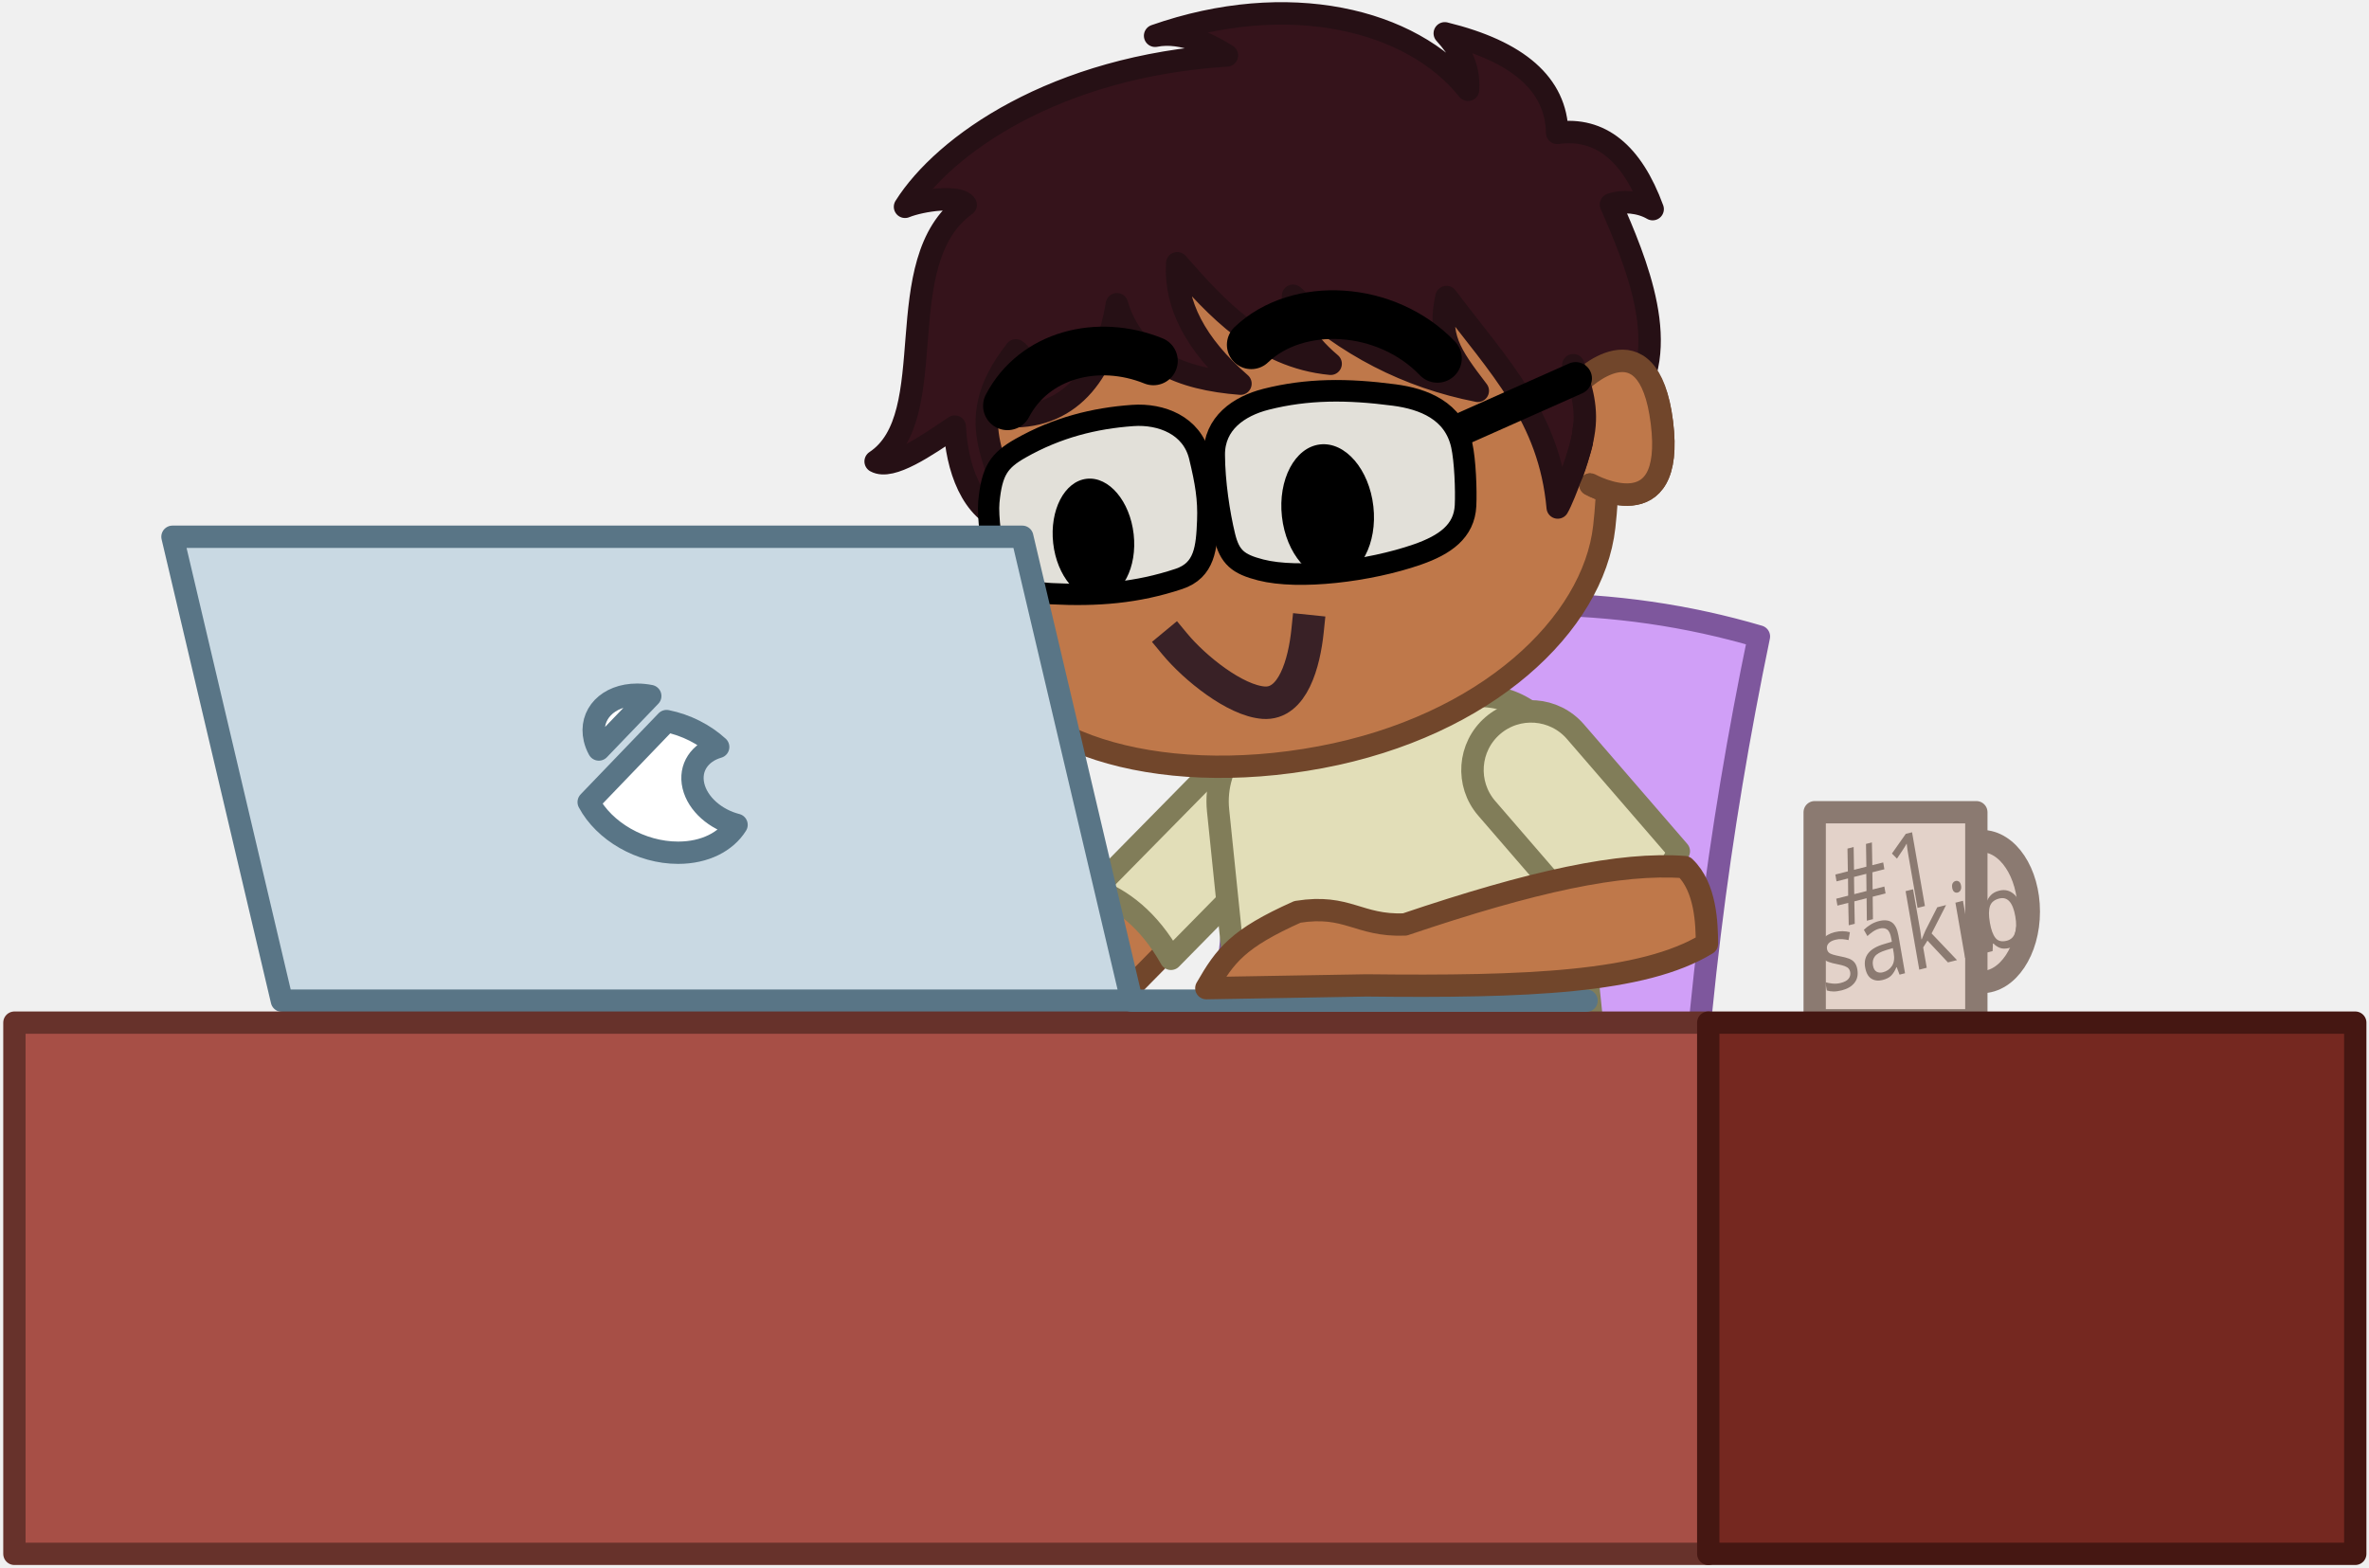
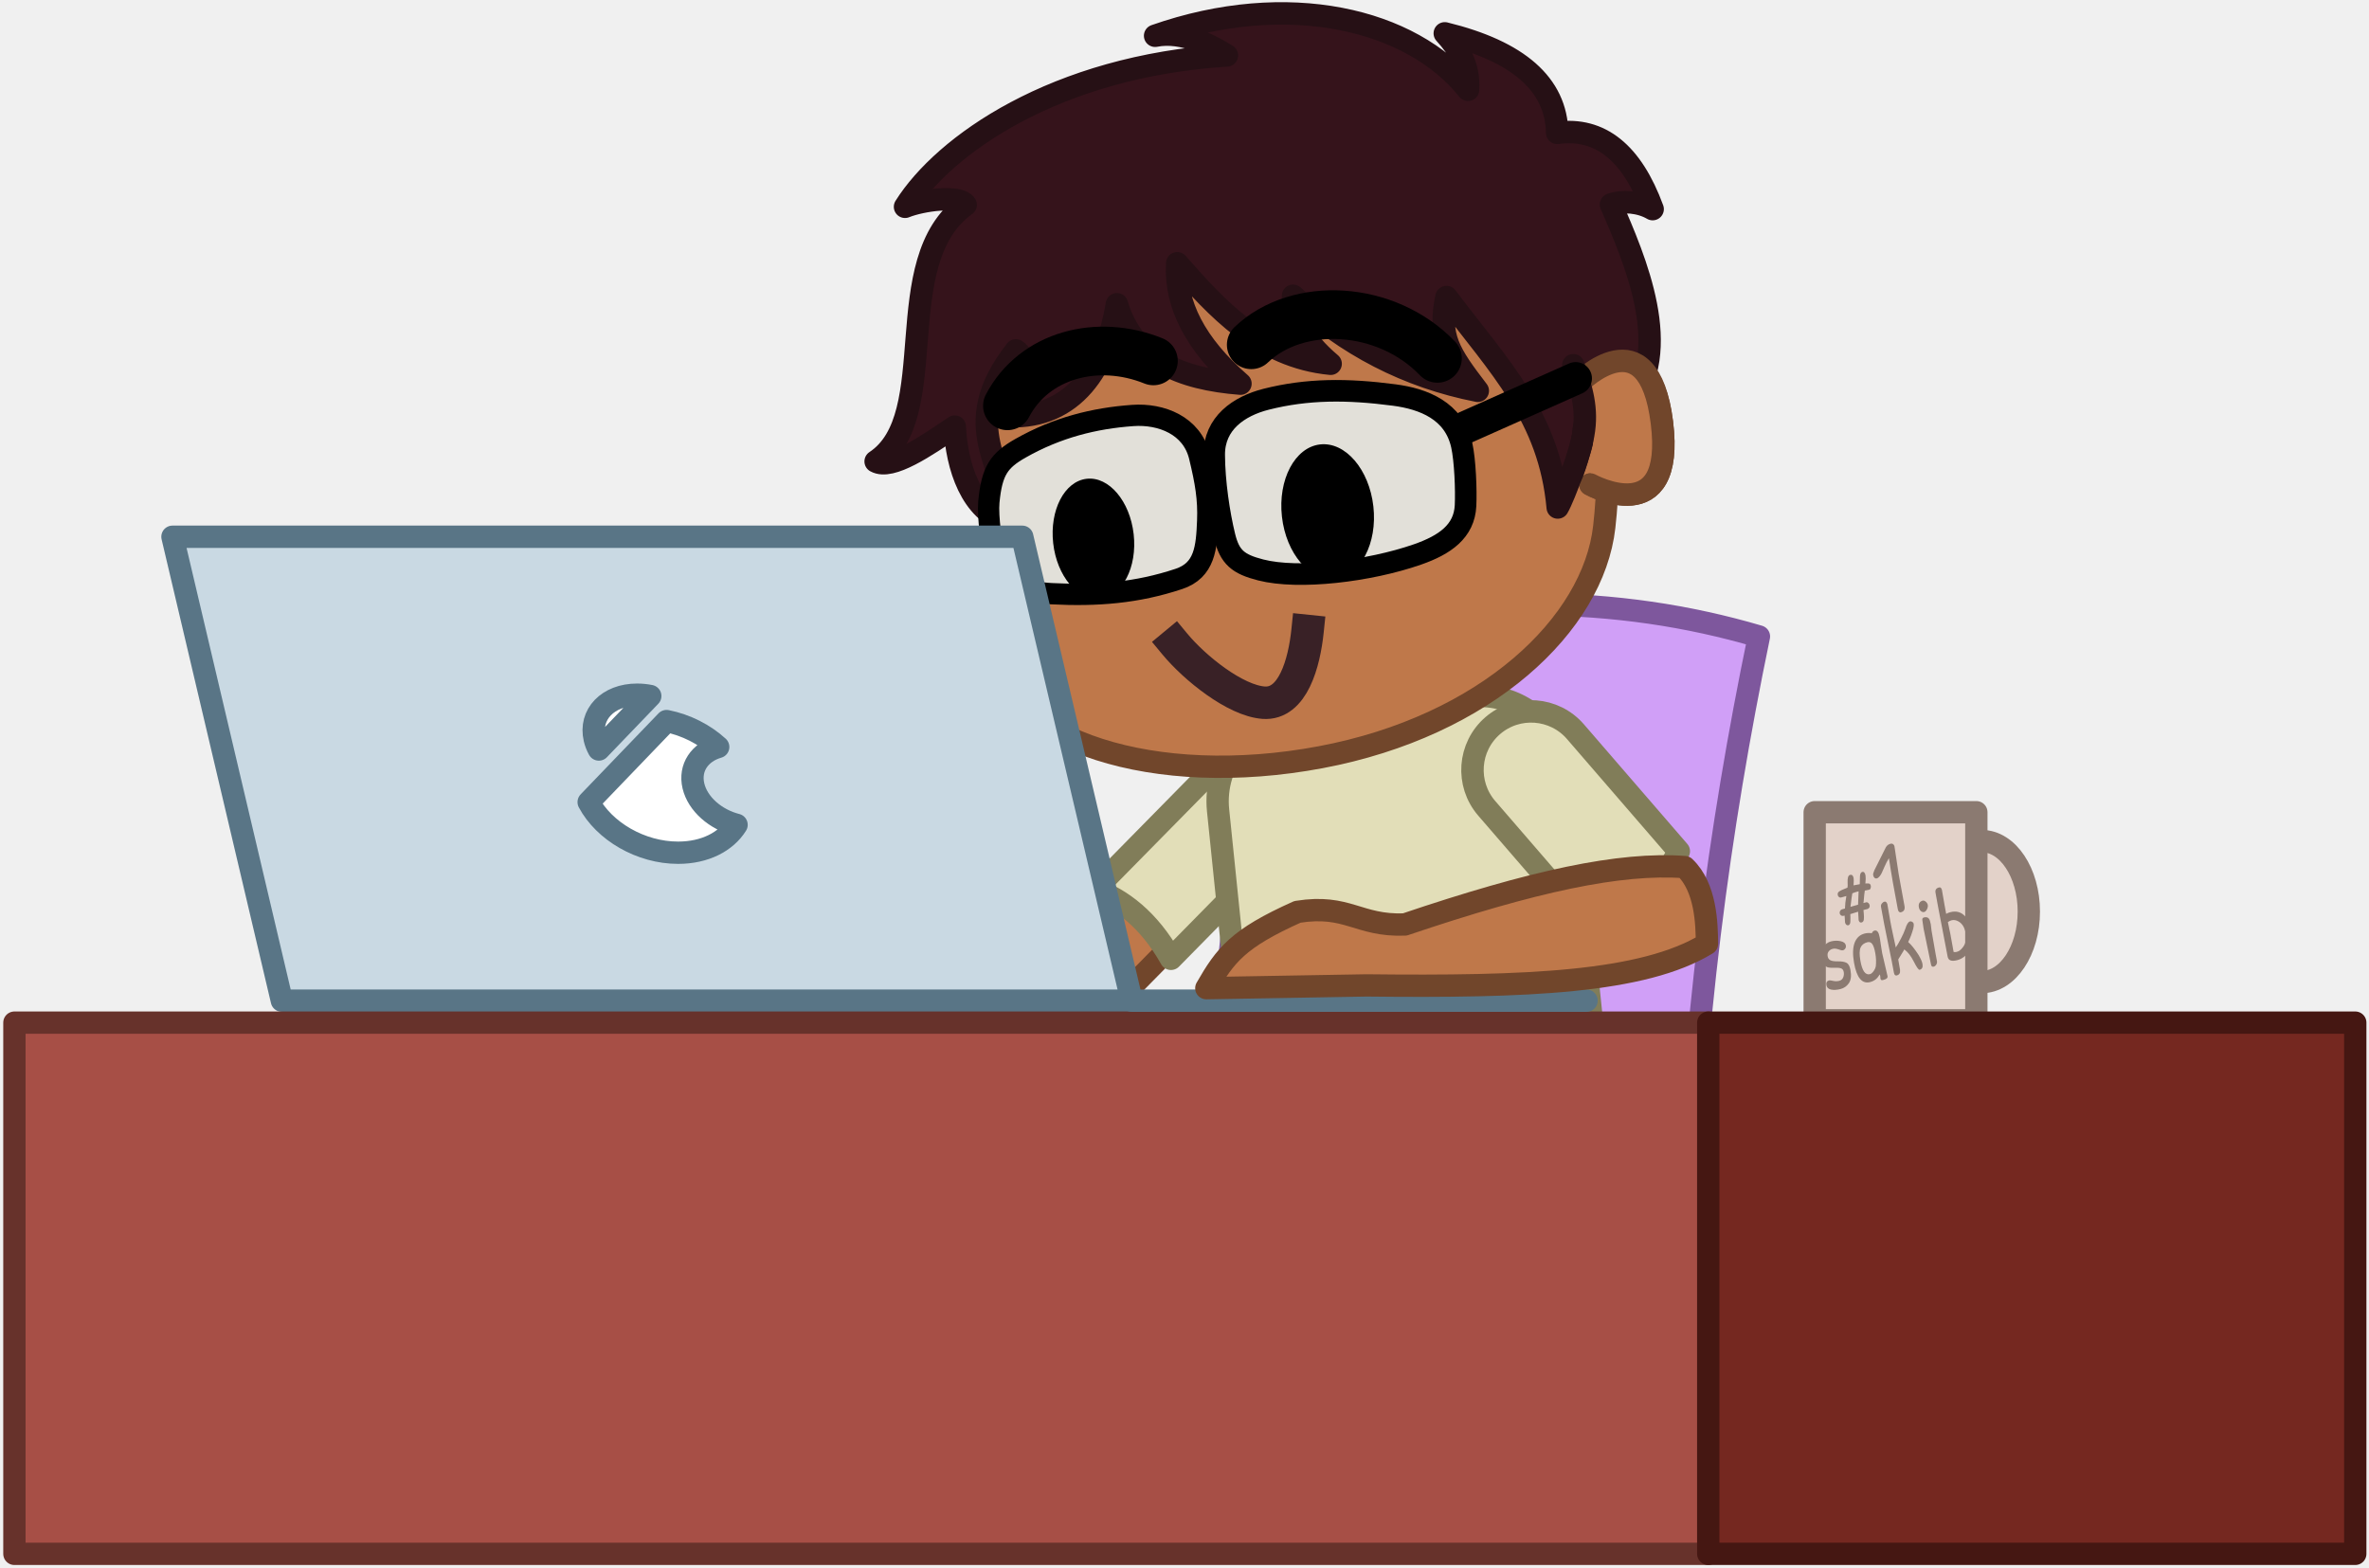
<svg xmlns="http://www.w3.org/2000/svg" width="100%" height="100%" viewBox="0 0 1946 1288" version="1.1" xml:space="preserve" style="fill-rule:evenodd;clip-rule:evenodd;stroke-linecap:round;stroke-linejoin:round;stroke-miterlimit:5;">
  <g>
    <path d="M1444.87,522.903c-116.494,-34.338 -245.06,-36.004 -387.545,0c-44.995,165.535 -57.559,333.266 -59.943,501.686l387.544,0c5.096,-176.553 26.934,-342.618 59.944,-501.686Z" style="fill:#d09ff7;stroke:#7e579d;stroke-width:18.33px;" />
    <ellipse cx="1627.91" cy="748.941" rx="38.661" ry="57.911" style="fill:#e3d2c9;stroke:#8b7a71;stroke-width:18.33px;" />
    <path d="M962.841,776.716c16.805,-17.079 19.108,-42.104 5.14,-55.849c-13.969,-13.745 -38.953,-11.037 -55.758,6.041l-84.39,85.764c19.206,5.676 38.6,18.853 52.894,47.494l82.114,-83.45Z" style="fill:#bf784a;stroke:#71462b;stroke-width:18.43px;stroke-miterlimit:1.5;" />
    <path d="M1044,704.274c16.806,-17.079 16.959,-44.219 0.343,-60.569c-16.616,-16.349 -43.75,-15.757 -60.555,1.322l-84.39,85.763c21.594,8.025 44.104,24.268 62.489,56.935l82.113,-83.451Z" style="fill:#e2deb8;stroke:#817d59;stroke-width:18.43px;stroke-miterlimit:1.5;" />
    <path d="M1286.81,636.328c-4.062,-39.494 -39.423,-68.26 -78.916,-64.198l-143.115,14.719c-39.493,4.062 -68.259,39.424 -64.197,78.917l23.499,228.487c4.062,39.494 39.424,68.26 78.917,64.198l143.114,-14.719c39.494,-4.062 68.26,-39.424 64.198,-78.917l-23.5,-228.487Z" style="fill:#e2deb8;stroke:#817d59;stroke-width:18.33px;" />
    <path d="M840.339,453.209c-14.592,-21.471 -24.936,-45.768 -29.908,-72.233c-22.129,-117.777 70.452,-234.167 206.613,-259.75c136.161,-25.582 256.974,46.181 289.524,161.514c11.666,41.338 17.904,90.948 11.236,150.13c-9.017,80.022 -96.894,163.684 -233.055,189.266c-136.161,25.583 -257.952,-13.497 -271.802,-87.215c-5.137,-27.342 5.291,-55.633 27.392,-81.712Z" style="fill:#bf784a;stroke:#71462b;stroke-width:18.33px;" />
    <rect x="1490.66" y="667.312" width="132.796" height="170.943" style="fill:#e3d2c9;stroke:#8b7a71;stroke-width:18.33px;" />
    <g>
      <path d="M1293.57,324.857c0,0 60.427,-67.413 71.585,22.218c11.158,89.63 -58.72,50.996 -58.72,50.996c0.388,-26.81 -5.171,-50.561 -12.865,-73.214Z" style="fill:#bf784a;" />
      <path d="M1293.57,324.857c0,0 60.427,-67.413 71.585,22.218c11.158,89.63 -58.72,50.996 -58.72,50.996" style="fill:none;stroke:#71462b;stroke-width:18.43px;stroke-miterlimit:1.5;" />
    </g>
    <path d="M1336.83,334.269c39.138,-45.876 6.026,-121.166 -13.485,-166.291c9.379,-3.365 23.935,-2.245 34.212,3.825c-16.955,-46.216 -42.965,-67.451 -78.41,-62.66c-0.796,-39.888 -31.983,-66.966 -92.34,-81.748c11.361,12.565 20.442,26.45 19.11,46.374c-46.426,-58.279 -148.414,-82.486 -257.052,-44.386c23.133,-4.661 47.879,8.991 58.955,16.163c-141.305,8.889 -232.577,73.82 -264.39,124.355c13.763,-5.584 44.684,-9.778 49.848,-1.599c-64.702,46.222 -17.725,173.635 -73.985,210.796c12.636,7.087 41.191,-12.394 64.998,-28.59c1.608,33.388 13.763,69.753 43.097,78.277c1.375,-46.062 -42.916,-77.05 7.119,-140.92c8.968,5.639 12.953,25.284 -5.364,54.148c52.8,1.421 79.579,-39.153 88.32,-92.053c13.748,45.923 52.773,61.42 101.5,65.241c-37.161,-32.286 -53.938,-65.274 -51.935,-98.908c31.901,36.293 68.466,77.05 126.021,82.566c-22.912,-19.35 -32.064,-37.908 -30.877,-55.871c43.565,40.646 94.094,66.793 151.752,78.099c-23.513,-30.772 -32.777,-44.479 -25.715,-77.044c43.459,57.643 84.577,98.228 91.373,172.915c5.22,-8.778 20.525,-50.257 20.954,-59.82c1.194,-26.629 25.415,-35.066 36.294,-22.869Z" style="fill:#35131b;stroke:#261015;stroke-width:18.43px;stroke-miterlimit:1.5;" />
    <path d="M1305.36,312.499c-0,0 48.64,-55.055 59.798,34.576c11.158,89.63 -58.72,50.996 -58.72,50.996c0.388,-26.81 7.549,-62.598 -1.078,-85.572Z" style="fill:#bf784a;" />
    <path d="M985.329,375.061c-6.183,-25.582 -31.449,-35.359 -54.785,-33.704c-31.591,2.241 -62.084,9.834 -92.228,26.904c-17.701,10.023 -23.573,18.509 -26.016,44.045c-1.148,12.004 2.266,37.126 5.739,48.548c5.753,18.921 23.646,25.773 45.632,26.908c37.83,1.953 70.402,-0.703 104.708,-12.121c21.324,-7.098 22.793,-25.625 23.678,-47.81c0.712,-17.86 -1.688,-31.913 -6.728,-52.77Z" style="fill:#e2e0d9;stroke:#000;stroke-width:17.49px;stroke-miterlimit:1.5;" />
    <path d="M997.405,373.628c-0.107,-25.86 20.202,-39.914 42.606,-45.597c33.746,-8.561 66.633,-8.582 105.306,-3.486c23.922,3.152 49.044,12.777 55.397,41.094c2.826,12.597 3.762,37.062 3.147,49.776c-1.02,21.059 -16.879,32.258 -39.561,40.145c-39.783,13.832 -97.402,20.728 -128.766,12.682c-18.434,-4.728 -25.4,-10.349 -29.64,-27.804c-4.407,-18.142 -8.397,-44.35 -8.489,-66.81Z" style="fill:#e2e0d9;stroke:#000;stroke-width:17.72px;stroke-miterlimit:1.5;" />
    <path d="M1297.5,314.198c-0,-0 56.494,-56.754 67.652,32.877c11.158,89.63 -58.72,50.996 -58.72,50.996" style="fill:none;stroke:#71462b;stroke-width:18.43px;stroke-miterlimit:1.5;" />
    <path d="M1287.67,397.195c5.22,-8.778 11.148,-30.64 12.866,-40.057c3.883,-21.288 -1.339,-37.709 -8.172,-57.068" style="fill:none;stroke:#261015;stroke-width:18.43px;stroke-miterlimit:1.5;" />
    <path d="M1084.4,365.133c20.727,-2.329 40.331,20.491 43.751,50.928c3.419,30.436 -10.633,57.038 -31.36,59.366c-20.727,2.329 -40.332,-20.491 -43.751,-50.928c-3.419,-30.436 10.632,-57.037 31.36,-59.366Z" />
    <path d="M892.66,393.359c18.243,-2.05 35.533,18.356 38.587,45.539c3.054,27.183 -9.278,50.916 -27.52,52.966c-18.243,2.049 -35.533,-18.356 -38.587,-45.539c-3.054,-27.183 9.277,-50.917 27.52,-52.966Z" />
    <path d="M1294.3,310.893l-90.259,40.167" style="fill:none;stroke:#000;stroke-width:26.8px;stroke-miterlimit:1.5;" />
    <path d="M965.054,529.116c16.401,19.793 49.547,46.447 72.874,48.206c24.108,1.818 33.426,-32.668 36.143,-58.924" style="fill:none;stroke:#392126;stroke-width:26.67px;stroke-linecap:square;stroke-linejoin:bevel;" />
    <path d="M1027.83,283.259c38.063,-36.376 110.814,-32.709 152.936,11.169" style="fill:none;stroke:#000;stroke-width:40px;" />
    <path d="M827.555,333.404c22.076,-42.077 74.21,-55.356 119.908,-36.897" style="fill:none;stroke:#000;stroke-width:40px;" />
    <path d="M1294.13,601.128c-17.379,-20.109 -47.815,-22.325 -67.924,-4.946c-20.108,17.38 -22.324,47.815 -4.945,67.924l87.272,100.979c28.252,-9.449 51.937,-30.879 70.515,-65.702l-84.918,-98.255Z" style="fill:#e2deb8;stroke:#817d59;stroke-width:18.43px;stroke-miterlimit:1.5;" />
    <g>
      <path d="M839.73,440.991l-698.061,-0l89.861,381.15l698.061,0l-89.861,-381.15Z" style="fill:#c9d9e3;stroke:#597586;stroke-width:18.33px;" />
      <path d="M491.92,615.79c-1.558,-2.811 -2.701,-5.761 -3.417,-8.798c-4.716,-20.003 10.892,-36.244 34.832,-36.244c3.647,0 7.277,0.377 10.827,1.088l-42.242,43.954Z" style="fill:#fff;stroke:#597586;stroke-width:18.33px;" />
      <path d="M547.552,592.416c16.043,3.201 31.023,10.883 42.409,21.275c-15.151,4.35 -23.879,17.034 -20.354,31.987c3.526,14.954 18.235,27.638 35.437,31.988c-8.661,13.878 -26.012,22.923 -48.003,22.923c-30.765,-0 -60.794,-17.702 -73.487,-41.582l63.998,-66.591Z" style="fill:#fff;stroke:#597586;stroke-width:18.33px;" />
    </g>
    <rect x="11.838" y="840.192" width="1391.4" height="436.426" style="fill:#a74f46;stroke:#67322b;stroke-width:18.33px;" />
    <path d="M929.591,822.141l373.67,0" style="fill:none;stroke:#597586;stroke-width:18.33px;" />
    <path d="M1383.83,712.382c17.593,16.702 18.207,46.929 18.326,63.064c-52.366,32.039 -148.535,35.623 -279.73,34.154l-131.495,2.272c15.63,-27.183 25.952,-40.793 74.848,-62.7c41.52,-6.614 49.691,11.794 88.149,10.376c105.323,-35.612 176.889,-51.121 229.902,-47.166Z" style="fill:#bf784a;stroke:#71462b;stroke-width:18.33px;" />
    <g>
-       <g transform="matrix(0.820135,-0.207455,0.172219,0.987933,300.35,-23.6273)">
-         <text x="1253.47px" y="1058.66px" style="font-family:'PatrickHand-Regular', 'Patrick Hand';font-size:85.908px;fill:#8b7a71;">#1</text>
-       </g>
-       <g transform="matrix(0.820135,-0.207455,0.172219,0.987933,288.559,-25.7444)">
-         <text x="1240.1px" y="1113.15px" style="font-family:'PatrickHand-Regular', 'Patrick Hand';font-size:85.908px;fill:#8b7a71;">sakib</text>
-       </g>
+       <path d="M1536.78,727.879c0.098,0.566 0.032,1.173 -0.198,1.822c-0.23,0.649 -0.436,1.011 -0.619,1.087c-0.183,0.076 -0.51,0.173 -0.979,0.292l-3.13,0.615c-0.332,2.033 -0.572,4.102 -0.72,6.208c-0.148,2.105 -0.295,3.441 -0.441,4.01l2.748,-0.695c1.339,0.37 2.127,1.234 2.364,2.592c0.237,1.358 -0.301,2.351 -1.614,2.978l-3.452,0.873c0.022,0.408 0.115,1.507 0.28,3.297c0.165,1.789 0.163,3.326 -0.006,4.609c-0.168,1.283 -0.793,2.062 -1.873,2.335c-1.081,0.273 -1.871,-0.324 -2.372,-1.793l-0.424,-7.07l-6.423,1.979l0.107,2.72c0.058,2.585 -0.06,4.298 -0.355,5.141c-0.314,0.729 -0.765,1.168 -1.352,1.316c-0.587,0.149 -1.139,0.008 -1.655,-0.423c-0.517,-0.43 -0.872,-1.064 -1.067,-1.901l-0.276,-4.538c-0.072,-0.691 -0.112,-1.064 -0.122,-1.121l-1.198,0.303c-0.724,0.065 -1.345,-0.118 -1.861,-0.548c-0.516,-0.431 -0.834,-0.986 -0.952,-1.665c-0.119,-0.679 0.022,-1.349 0.421,-2.011c0.4,-0.663 0.952,-1.083 1.657,-1.261l2.254,-0.571c0.071,-2.971 0.453,-6.406 1.147,-10.303c-2.423,0.731 -3.907,1.151 -4.452,1.259c-0.545,0.109 -1.085,-0.036 -1.62,-0.432c-0.535,-0.396 -0.867,-0.962 -0.995,-1.698c-0.227,-1.301 0.224,-2.301 1.353,-3c1.128,-0.699 2.612,-1.4 4.452,-2.101l2.195,-0.91c0.181,-0.932 0.217,-2.27 0.109,-4.015c-0.191,-3.91 0.465,-6.055 1.968,-6.435c1.597,-0.404 2.583,0.469 2.958,2.619c0.197,1.132 0.175,3.116 -0.066,5.954c0.94,-0.238 2.651,-0.553 5.132,-0.944c0.07,-0.727 0.094,-1.855 0.072,-3.386c-0.021,-1.53 0.008,-2.63 0.087,-3.3c0.144,-1.986 0.757,-3.116 1.837,-3.389c1.409,-0.356 2.316,0.625 2.72,2.945c0.227,1.301 0.193,3.496 -0.103,6.583c0.47,-0.118 1.35,-0.134 2.64,-0.047c0.999,0.102 1.607,0.775 1.824,2.02Zm-15.201,6.06c-0.228,0.944 -0.735,4.646 -1.522,11.107c0.517,-0.13 2.597,-0.716 6.241,-1.755c0.063,-2.734 0.208,-6.404 0.435,-11.01c-2.207,0.558 -3.926,1.111 -5.154,1.658Z" style="fill:#8b7a71;fill-rule:nonzero;" />
+       <path d="M1564.46,744.449c0.483,2.772 -0.52,4.473 -3.01,5.103c-0.516,0.131 -1.021,-0.022 -1.514,-0.459c-0.493,-0.436 -0.838,-1.22 -1.035,-2.352l-3.97,-21.504c-1.242,-7.129 -2.341,-13.852 -3.295,-20.168c-1.301,2.102 -2.51,4.446 -3.629,7.033c-1.118,2.586 -1.883,4.316 -2.295,5.188c-0.412,0.872 -0.991,1.772 -1.737,2.699c-0.745,0.927 -1.494,1.486 -2.246,1.676c-0.751,0.19 -1.404,0.03 -1.959,-0.479c-0.555,-0.51 -0.911,-1.217 -1.069,-2.123c-0.158,-0.905 0.18,-2.275 1.012,-4.11c0.833,-1.835 3.988,-8.142 9.465,-18.921c0.873,-1.461 2.132,-2.4 3.776,-2.816c0.799,-0.202 1.505,-0.085 2.121,0.35c0.615,0.435 0.987,1.02 1.115,1.756l3.487,22.955l4.783,26.172Z" style="fill:#8b7a71;fill-rule:nonzero;" />
+       <path d="M1496.16,786.873c-0.582,-3.339 -0.059,-6.247 1.569,-8.727c1.627,-2.479 3.744,-4.048 6.351,-4.708c2.607,-0.659 5.207,-0.726 7.8,-0.201c2.592,0.526 4.052,1.723 4.377,3.59c0.168,0.962 -0.004,1.803 -0.516,2.523c-0.512,0.72 -0.992,1.137 -1.438,1.25c-0.446,0.113 -0.801,0.187 -1.064,0.225c-0.263,0.037 -1.294,-0.249 -3.092,-0.858c-1.798,-0.608 -3.378,-0.74 -4.74,-0.396c-1.362,0.345 -2.453,1.049 -3.273,2.113c-0.82,1.064 -1.092,2.388 -0.816,3.973c0.276,1.584 1.045,2.689 2.307,3.315c1.261,0.626 3.335,0.914 6.219,0.864c2.885,-0.051 5.171,0.331 6.857,1.145c1.687,0.814 2.812,2.834 3.374,6.059c0.818,4.696 0.376,8.278 -1.327,10.747c-1.703,2.469 -4.01,4.072 -6.922,4.809c-2.912,0.736 -5.474,0.882 -7.685,0.437c-2.211,-0.445 -3.484,-1.629 -3.819,-3.553c-0.385,-2.207 0.339,-3.542 2.171,-4.005c0.469,-0.119 1.572,0.016 3.307,0.404c1.735,0.388 3.389,0.383 4.963,-0.015c1.573,-0.398 2.665,-1.309 3.275,-2.734c0.61,-1.424 0.777,-2.928 0.5,-4.513c-0.276,-1.584 -1.016,-2.593 -2.219,-3.027c-1.204,-0.434 -2.949,-0.598 -5.236,-0.492c-2.286,0.105 -3.99,0.034 -5.112,-0.213c-3.055,-0.646 -4.992,-3.316 -5.811,-8.012Z" style="fill:#8b7a71;fill-rule:nonzero;" />
+       <path d="M1539.86,764.563c2.067,-0.523 3.47,1.338 4.21,5.581c0.079,0.453 0.163,0.934 0.251,1.443l0.895,5.977c0.279,1.879 0.576,3.724 0.891,5.534l4.401,18.914c0.246,1.414 -0.828,2.425 -3.224,3.03c-0.14,0.036 -0.481,0.122 -1.021,0.259c-0.54,0.137 -0.96,-0.023 -1.261,-0.479c-0.3,-0.456 -0.432,-1.072 -0.396,-1.849c0.037,-0.777 -0.165,-1.583 -0.605,-2.417c-1.677,3.319 -4.301,5.43 -7.87,6.333c-6.623,1.675 -11.01,-3.654 -13.16,-15.989c-1.193,-6.846 -1.027,-12.294 0.498,-16.342c1.526,-4.049 4.285,-6.578 8.277,-7.588c1.879,-0.475 3.827,-0.554 5.844,-0.238c0.433,-1.172 1.19,-1.896 2.27,-2.169Zm-5.981,9.577c-2.677,0.677 -4.511,2.116 -5.5,4.316c-0.99,2.199 -1.051,5.789 -0.183,10.768c1.46,8.374 4.068,12.086 7.826,11.135c0.987,-0.249 1.985,-1.063 2.995,-2.441c1.011,-1.378 1.632,-2.806 1.865,-4.282c0.36,-3.281 0.224,-6.733 -0.407,-10.354c-0.631,-3.621 -1.454,-6.16 -2.468,-7.616c-1.014,-1.457 -2.39,-1.966 -4.128,-1.526Z" style="fill:#8b7a71;fill-rule:nonzero;" />
+       <path d="M1579.22,792.002c0.464,2.66 -0.315,4.245 -2.334,4.756c-0.846,0.214 -2.433,-1.999 -4.762,-6.638c-2.329,-4.639 -4.951,-8.008 -7.867,-10.106c-0.166,0.456 -0.969,1.826 -2.41,4.11c-1.441,2.285 -2.291,3.666 -2.551,4.146l1.479,8.487c0.054,0.872 0.05,1.553 -0.012,2.041c-0.062,0.488 -0.305,0.993 -0.729,1.513c-0.424,0.521 -1.059,0.889 -1.904,1.103c-1.269,0.32 -2.065,-0.453 -2.391,-2.32c-0.917,-5.262 -2.528,-13.376 -4.832,-24.343c-2.304,-10.966 -4.22,-20.835 -5.749,-29.605c-0.188,-1.075 0.028,-2.015 0.648,-2.822c0.62,-0.806 1.329,-1.311 2.127,-1.513c1.08,-0.273 1.881,0.381 2.402,1.963l2.619,15.022c0.315,1.81 0.575,3.162 0.78,4.056c0.205,0.893 0.489,2.239 0.851,4.038c0.745,3.71 1.644,7.884 2.698,12.521c1.145,-1.589 2.552,-3.998 4.221,-7.226c1.668,-3.229 2.875,-5.941 3.62,-8.138c1.129,-3.653 2.398,-5.658 3.807,-6.014c0.376,-0.095 0.771,-0.077 1.186,0.054c1.105,0.43 1.736,1.097 1.894,2.002c0.158,0.906 0.036,2.177 -0.365,3.814c-1.079,3.936 -2.471,7.626 -4.176,11.07c2.607,2.295 5.426,5.805 8.457,10.533c1.86,3.074 2.958,5.573 3.293,7.496Z" style="fill:#8b7a71;fill-rule:nonzero;" />
+       <path d="M1579.27,739.973c0.845,-0.214 1.728,0.065 2.647,0.837c0.919,0.772 1.47,1.681 1.652,2.728c0.183,1.047 -0.043,2.211 -0.678,3.494c-0.634,1.283 -1.398,2.038 -2.29,2.263c-0.893,0.226 -1.782,-0.022 -2.668,-0.743c-0.886,-0.721 -1.452,-1.789 -1.698,-3.203c-0.474,-2.716 0.491,-4.496 2.894,-5.34c0.047,-0.012 0.094,-0.024 0.141,-0.036Zm10.712,43.724l1.106,5.923c0.187,1.075 -0.01,2.056 -0.591,2.941c-0.581,0.886 -1.271,1.429 -2.07,1.631c-1.174,0.297 -1.908,-0.256 -2.201,-1.658c-3.758,-17.895 -5.804,-27.804 -6.139,-29.728c-0.335,-1.924 -0.674,-4.29 -1.017,-7.098c-0.083,-1.042 0.368,-1.688 1.355,-1.937c2.489,-0.63 4.11,0.23 4.863,2.58c0.358,1.209 0.601,2.181 0.729,2.917l0.651,5.418l3.314,19.011Z" style="fill:#8b7a71;fill-rule:nonzero;" />
+       <path d="M1589.9,733.387c-0.395,-2.263 0.582,-3.692 2.931,-4.286c1.08,-0.273 1.852,0.359 2.316,1.896l2.22,12.73c0.414,2.377 0.852,4.747 1.313,7.112c0.88,-0.578 2.048,-1.05 3.504,-1.419c4.557,-1.152 8.4,-0.204 11.53,2.844c3.131,3.048 5.18,7.344 6.146,12.889c0.967,5.545 0.315,10.598 -1.955,15.16c-2.27,4.562 -5.706,7.425 -10.309,8.589c-4.603,1.165 -7.179,0.177 -7.726,-2.963c-0.547,-3.141 -2.067,-11.086 -4.56,-23.836c-2.492,-12.75 -4.296,-22.322 -5.41,-28.716Zm18.996,23.729c-1.967,-1.157 -3.89,-1.497 -5.769,-1.022c-1.033,0.261 -2.051,0.755 -3.052,1.481c1.09,4.568 2.667,12.765 4.728,24.59c0.858,0.138 1.709,0.1 2.555,-0.114c1.832,-0.464 3.52,-1.747 5.066,-3.852c2.33,-2.952 3.088,-6.762 2.274,-11.43c-0.813,-4.668 -2.748,-7.886 -5.802,-9.653Z" style="fill:#8b7a71;fill-rule:nonzero;" />
    </g>
    <rect x="1403.24" y="840.192" width="531.476" height="436.426" style="fill:#752820;stroke:#451712;stroke-width:18.33px;" />
  </g>
</svg>
